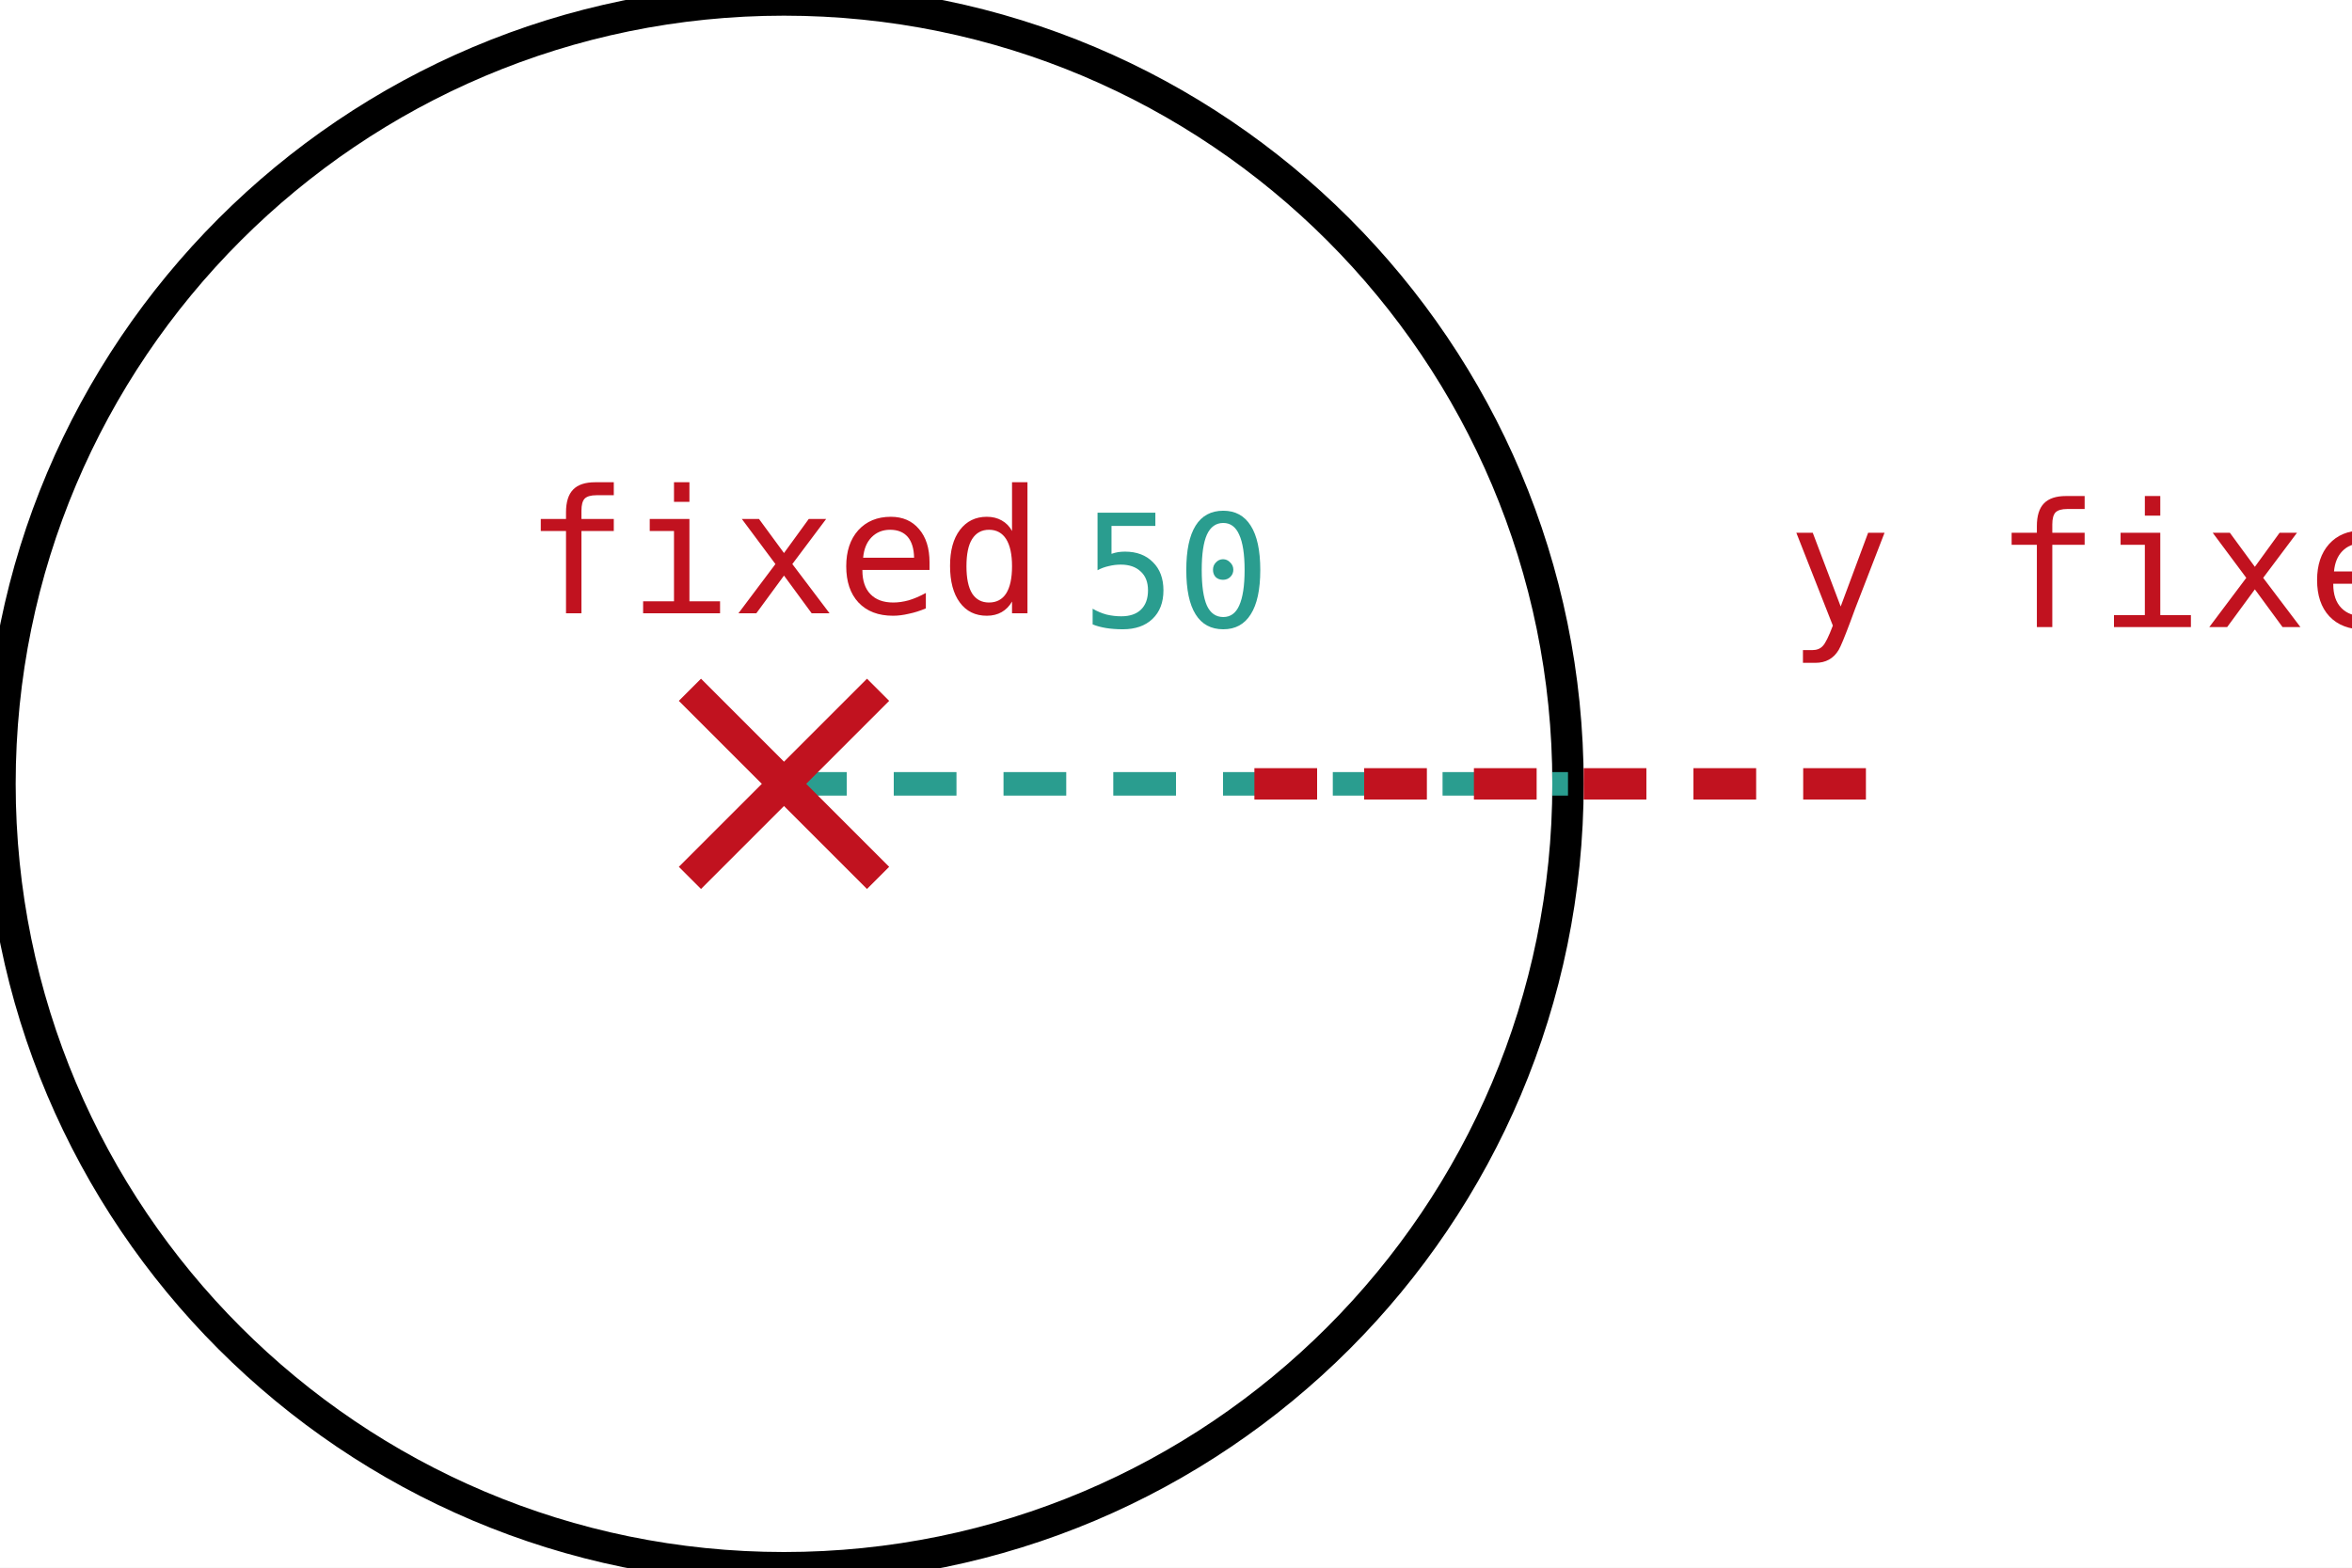
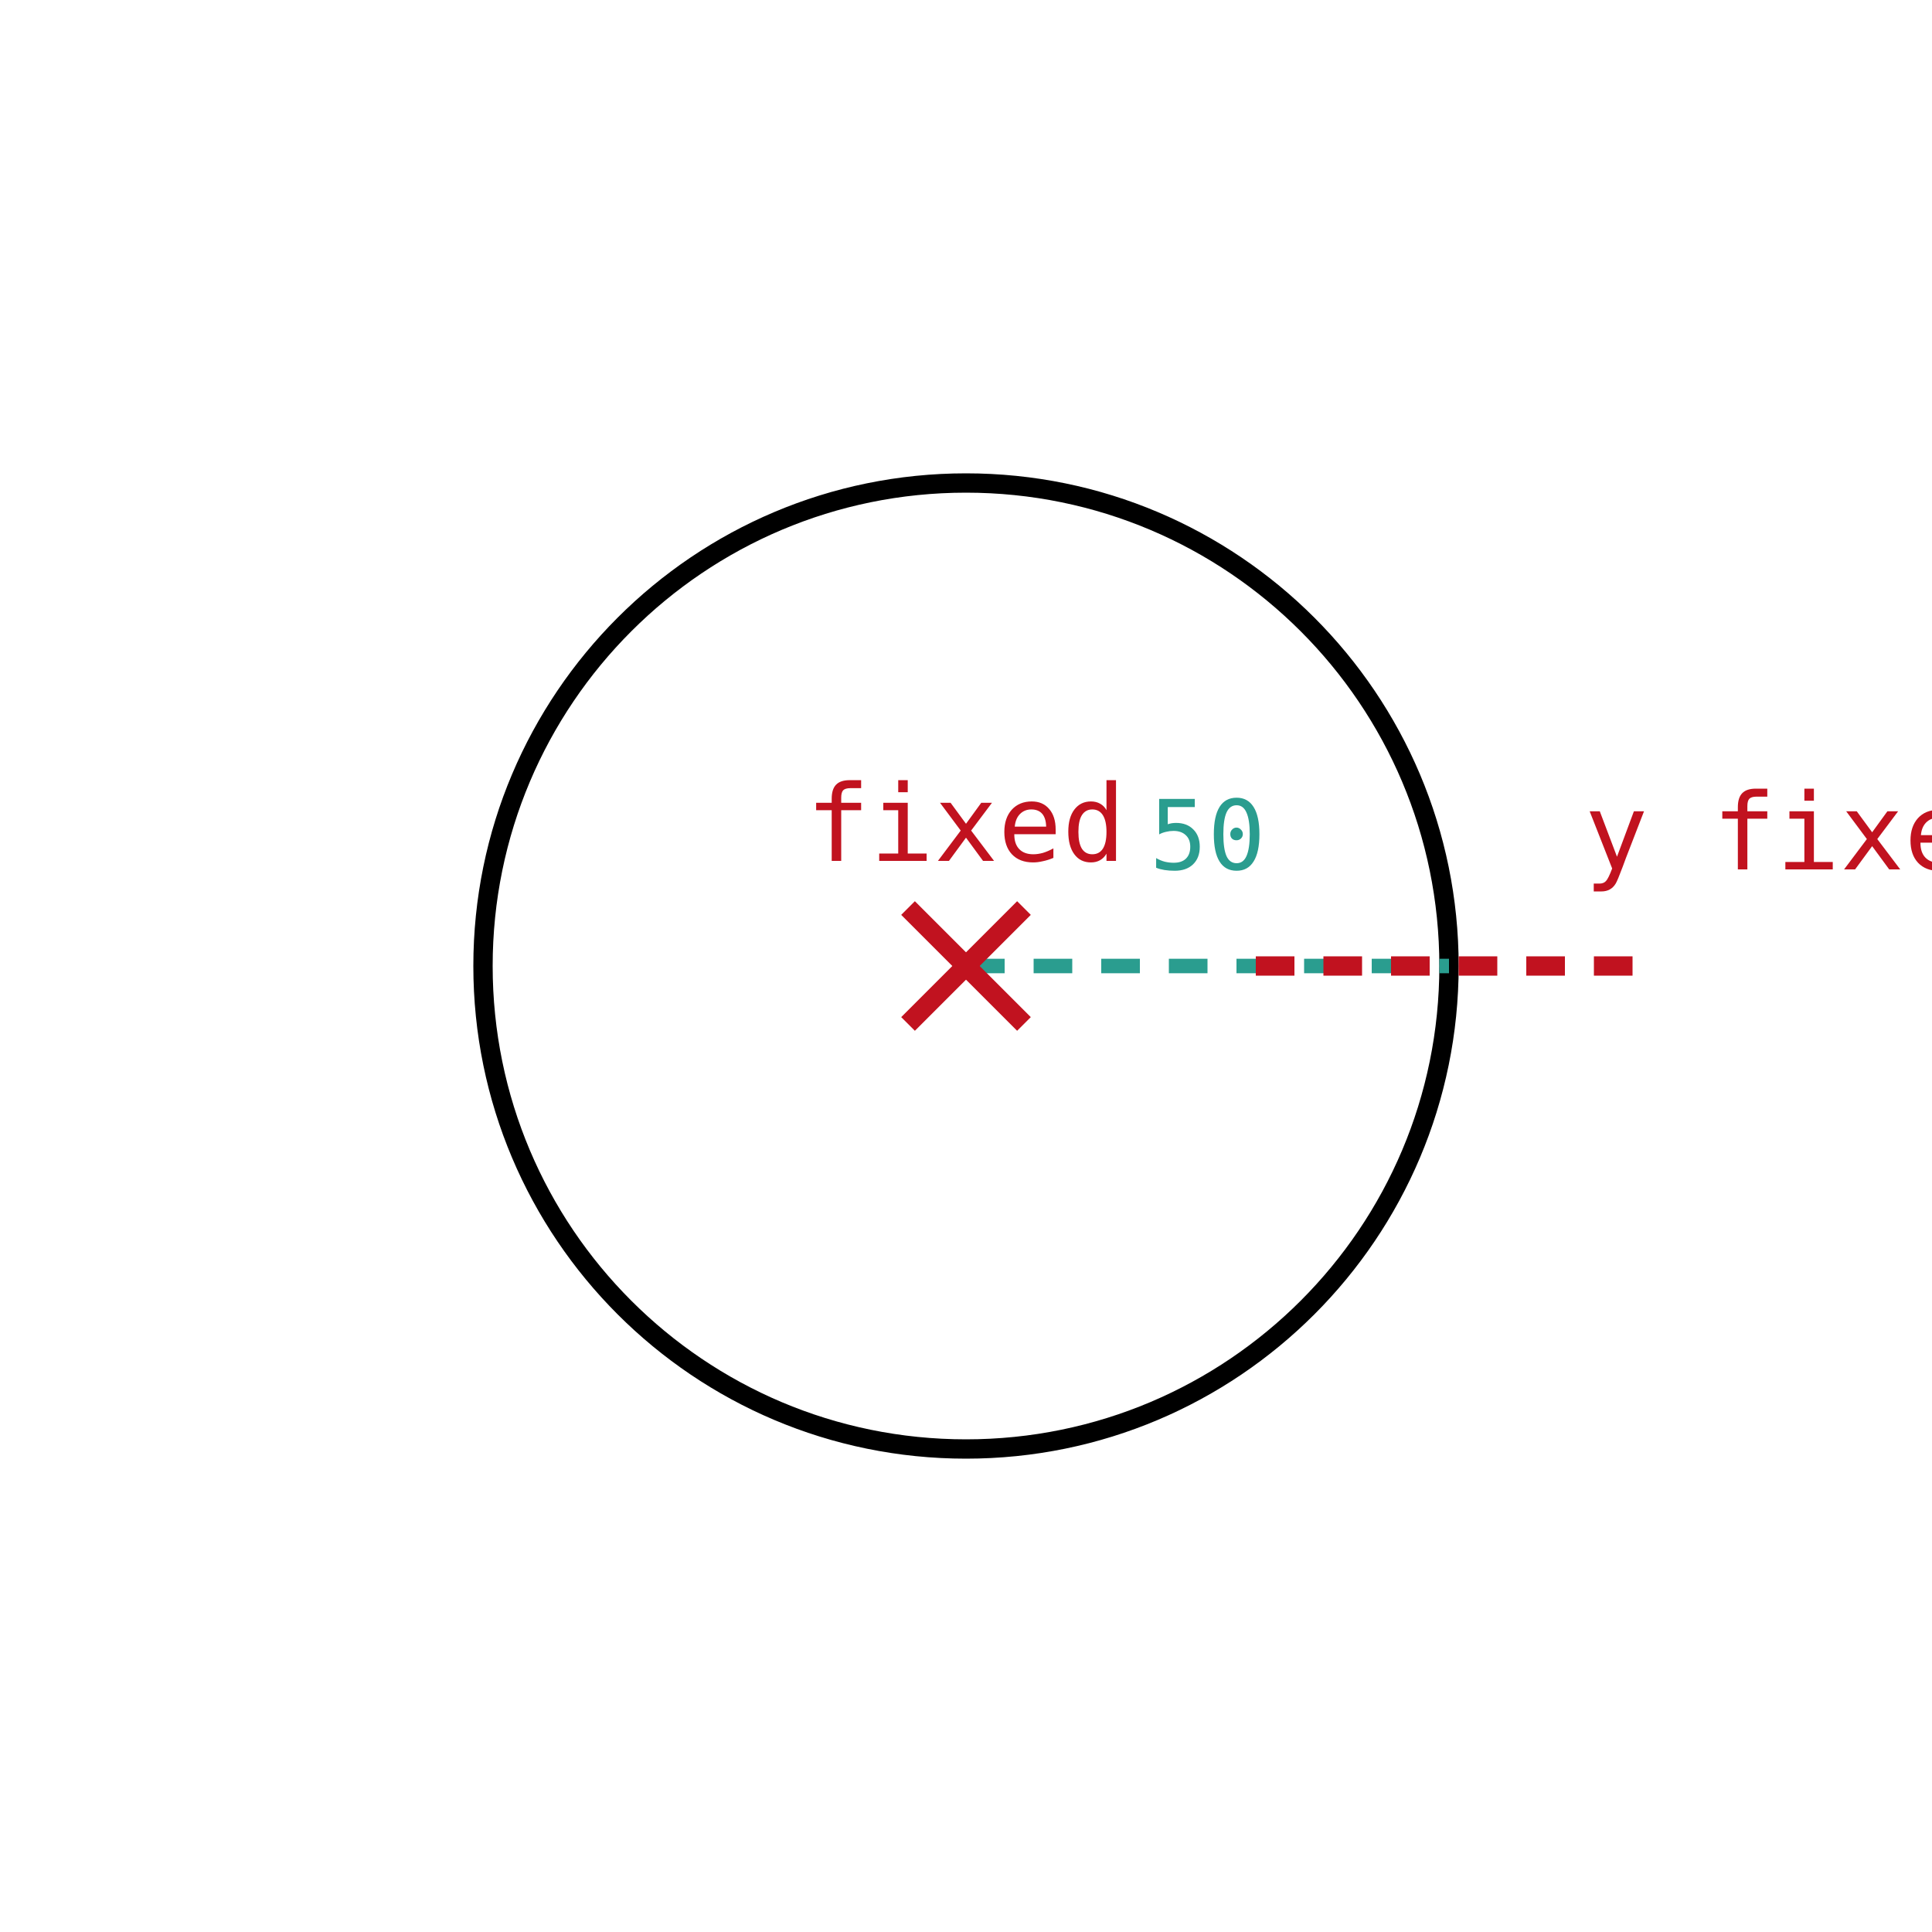
- <svg xmlns="http://www.w3.org/2000/svg" width="150" height="100" viewBox="0 0 150 100">
-   <rect x="0" y="0" width="150" height="100" fill="white" />
+ <svg xmlns="http://www.w3.org/2000/svg" width="200" height="200" viewBox="0 0 200 200">
+   <rect x="0" y="0" width="200" height="200" fill="white" />
  <g fill="none" stroke="black" stroke-width="2">
-     <circle cx="50" cy="50" r="50" />
+     <circle cx="100" cy="100" r="50" />
  </g>
-   <line x1="50" y1="50" x2="100" y2="50" stroke="#2a9d8f" stroke-width="1.5" stroke-dasharray="4 3" />
-   <text x="75" y="40" fill="#2a9d8f" font-family="ui-monospace, Menlo, Consolas, monospace" font-size="10" text-anchor="middle">50</text>
+   <line x1="100" y1="100" x2="150" y2="100" stroke="#2a9d8f" stroke-width="1.5" stroke-dasharray="4 3" />
+   <text x="125" y="90" fill="#2a9d8f" font-family="ui-monospace, Menlo, Consolas, monospace" font-size="10" text-anchor="middle">50</text>
  <g stroke="#c1121f" fill="none" stroke-width="2">
-     <line x1="44" y1="44" x2="56" y2="56" />
-     <line x1="56" y1="44" x2="44" y2="56" />
+     <line x1="94" y1="94" x2="106" y2="106" />
+     <line x1="106" y1="94" x2="94" y2="106" />
  </g>
-   <text x="50" y="36" fill="#c1121f" font-family="ui-monospace, Menlo, Consolas, monospace" font-size="11" text-anchor="middle" dominant-baseline="middle">fixed</text>
-   <line x1="80" y1="50" x2="120" y2="50" stroke="#c1121f" stroke-width="2" stroke-dasharray="4 3" />
-   <text x="114" y="40" fill="#c1121f" font-family="ui-monospace, Menlo, Consolas, monospace" font-size="11">y fixed</text>
+   <text x="100" y="86" fill="#c1121f" font-family="ui-monospace, Menlo, Consolas, monospace" font-size="11" text-anchor="middle" dominant-baseline="middle">fixed</text>
+   <line x1="130" y1="100" x2="170" y2="100" stroke="#c1121f" stroke-width="2" stroke-dasharray="4 3" />
+   <text x="164" y="90" fill="#c1121f" font-family="ui-monospace, Menlo, Consolas, monospace" font-size="11">y fixed</text>
</svg>
